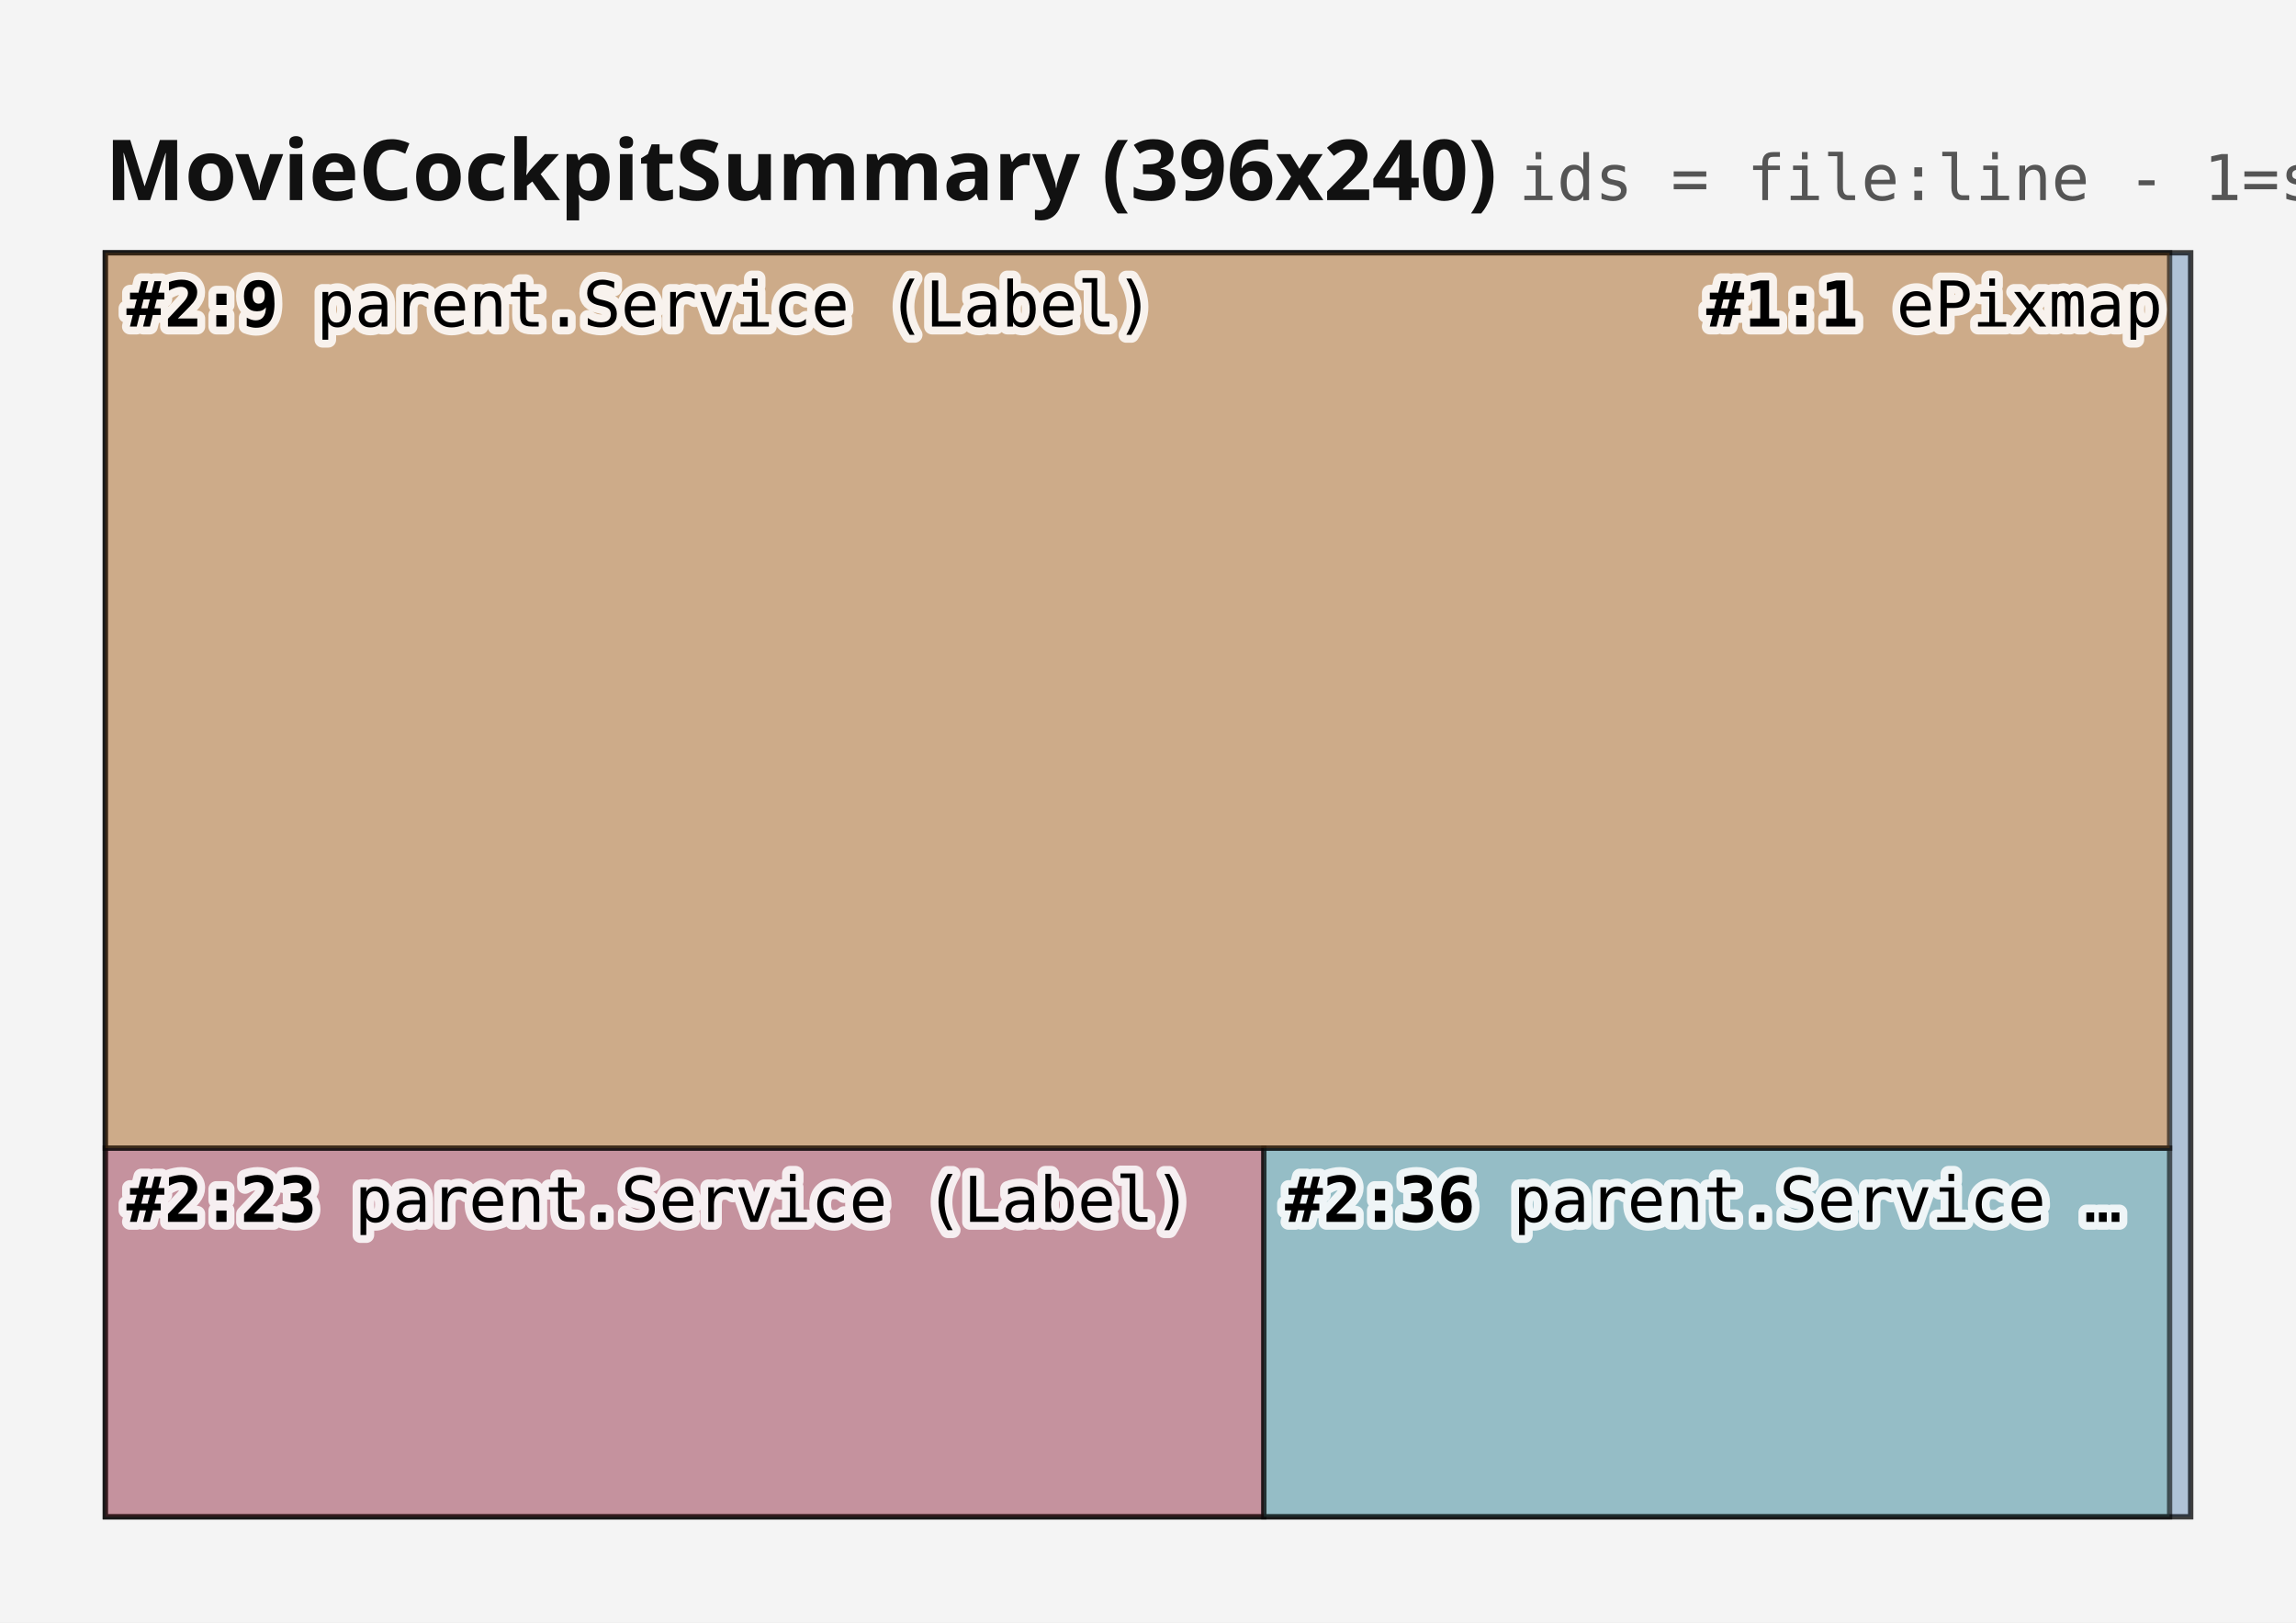
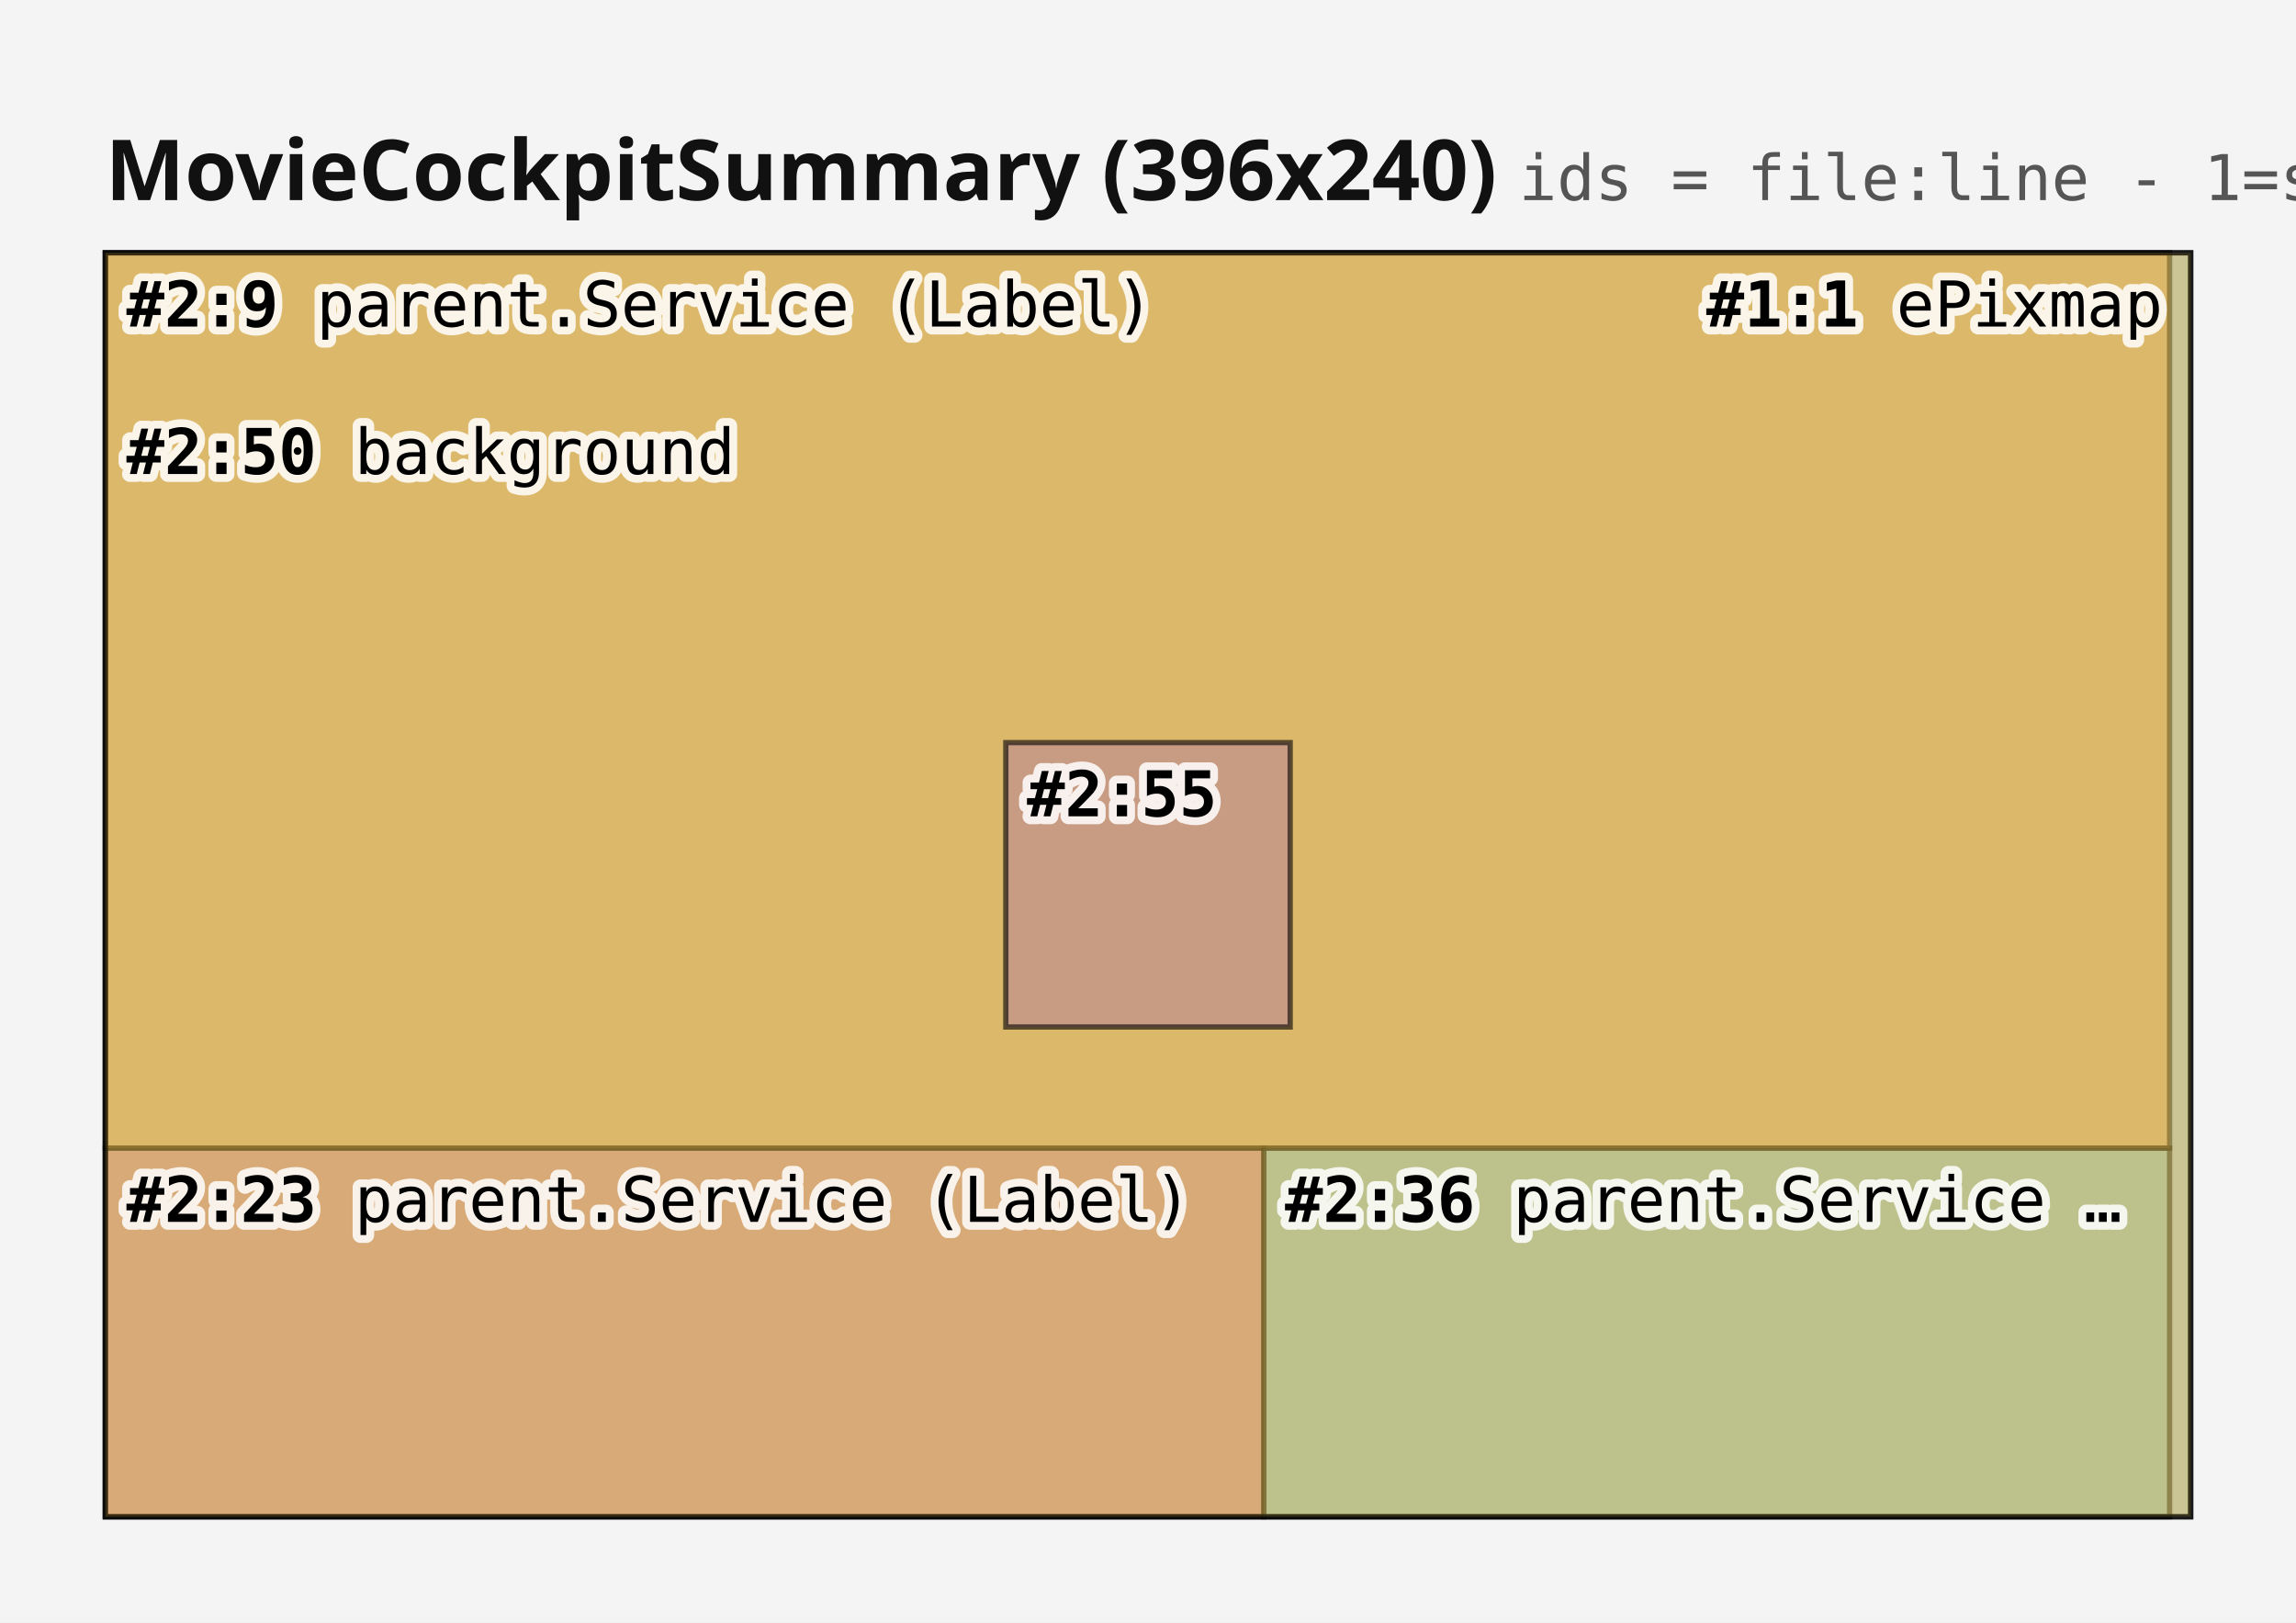
<svg xmlns="http://www.w3.org/2000/svg" width="436" height="308" viewBox="0 0 436 308">
  <rect x="0" y="0" width="436" height="308" fill="#f4f4f4" />
  <text x="20" y="38" font-family="sans-serif" font-size="16" font-weight="bold" fill="#111111">MovieCockpitSummary (396x240) <tspan font-family="monospace" font-size="12" font-weight="normal" fill="#555555">ids = file:line - 1=screenpart_LCDBackground.ymlinc  2=screen_MovieCockpitSummary.ymlinc</tspan>
  </text>
  <g data-screen="0" transform="translate(20,48)">
    <rect x="0" y="0" width="396" height="240" fill="#ffffff" stroke="#999999" stroke-width="1" />
    <rect data-ref="0:0" data-src="screenpart_LCDBackground.ymlinc:1" x="0" y="0" width="396" height="240" fill="#4e79a7" fill-opacity="0.45" stroke="#000000" stroke-opacity="0.6" stroke-width="1" />
    <rect data-ref="0:2" data-src="screen_MovieCockpitSummary.ymlinc:23" x="0" y="170" width="220" height="70" fill="#e15759" fill-opacity="0.45" stroke="#000000" stroke-opacity="0.6" stroke-width="1" />
    <rect data-ref="0:3" data-src="screen_MovieCockpitSummary.ymlinc:36" x="220" y="170" width="172" height="70" fill="#76b7b2" fill-opacity="0.45" stroke="#000000" stroke-opacity="0.6" stroke-width="1" />
    <rect data-ref="0:1" data-src="screen_MovieCockpitSummary.ymlinc:9" x="0" y="0" width="392" height="170" fill="#f28e2b" fill-opacity="0.45" stroke="#000000" stroke-opacity="0.6" stroke-width="1" />
+     <rect data-ref="0:5" data-src="screen_MovieCockpitSummary.ymlinc:50" x="0" y="0" width="396" height="240" fill="#edc948" fill-opacity="0.45" stroke="#000000" stroke-opacity="0.6" stroke-width="1" />
+     <rect data-ref="0:6" data-src="screen_MovieCockpitSummary.ymlinc:55" x="171" y="93" width="54" height="54" fill="#b07aa1" fill-opacity="0.45" stroke="#000000" stroke-opacity="0.6" stroke-width="1" />
    <g pointer-events="none" font-family="monospace" font-size="12" fill="#000000" stroke="#ffffff" stroke-width="3" stroke-opacity="0.85" stroke-linejoin="round" paint-order="stroke">
      <text x="304" y="14">
        <tspan font-weight="bold">#1:1</tspan> ePixmap</text>
      <text x="4" y="184">
        <tspan font-weight="bold">#2:23</tspan> parent.Service (Label)</text>
      <text x="224" y="184">
        <tspan font-weight="bold">#2:36</tspan> parent.Service …</text>
      <text x="4" y="14">
        <tspan font-weight="bold">#2:9</tspan> parent.Service (Label)</text>
+       <text x="4" y="42">
+         <tspan font-weight="bold">#2:50</tspan> background</text>
+       <text x="175" y="107">
+         <tspan font-weight="bold">#2:55</tspan>
+       </text>
    </g>
  </g>
</svg>
